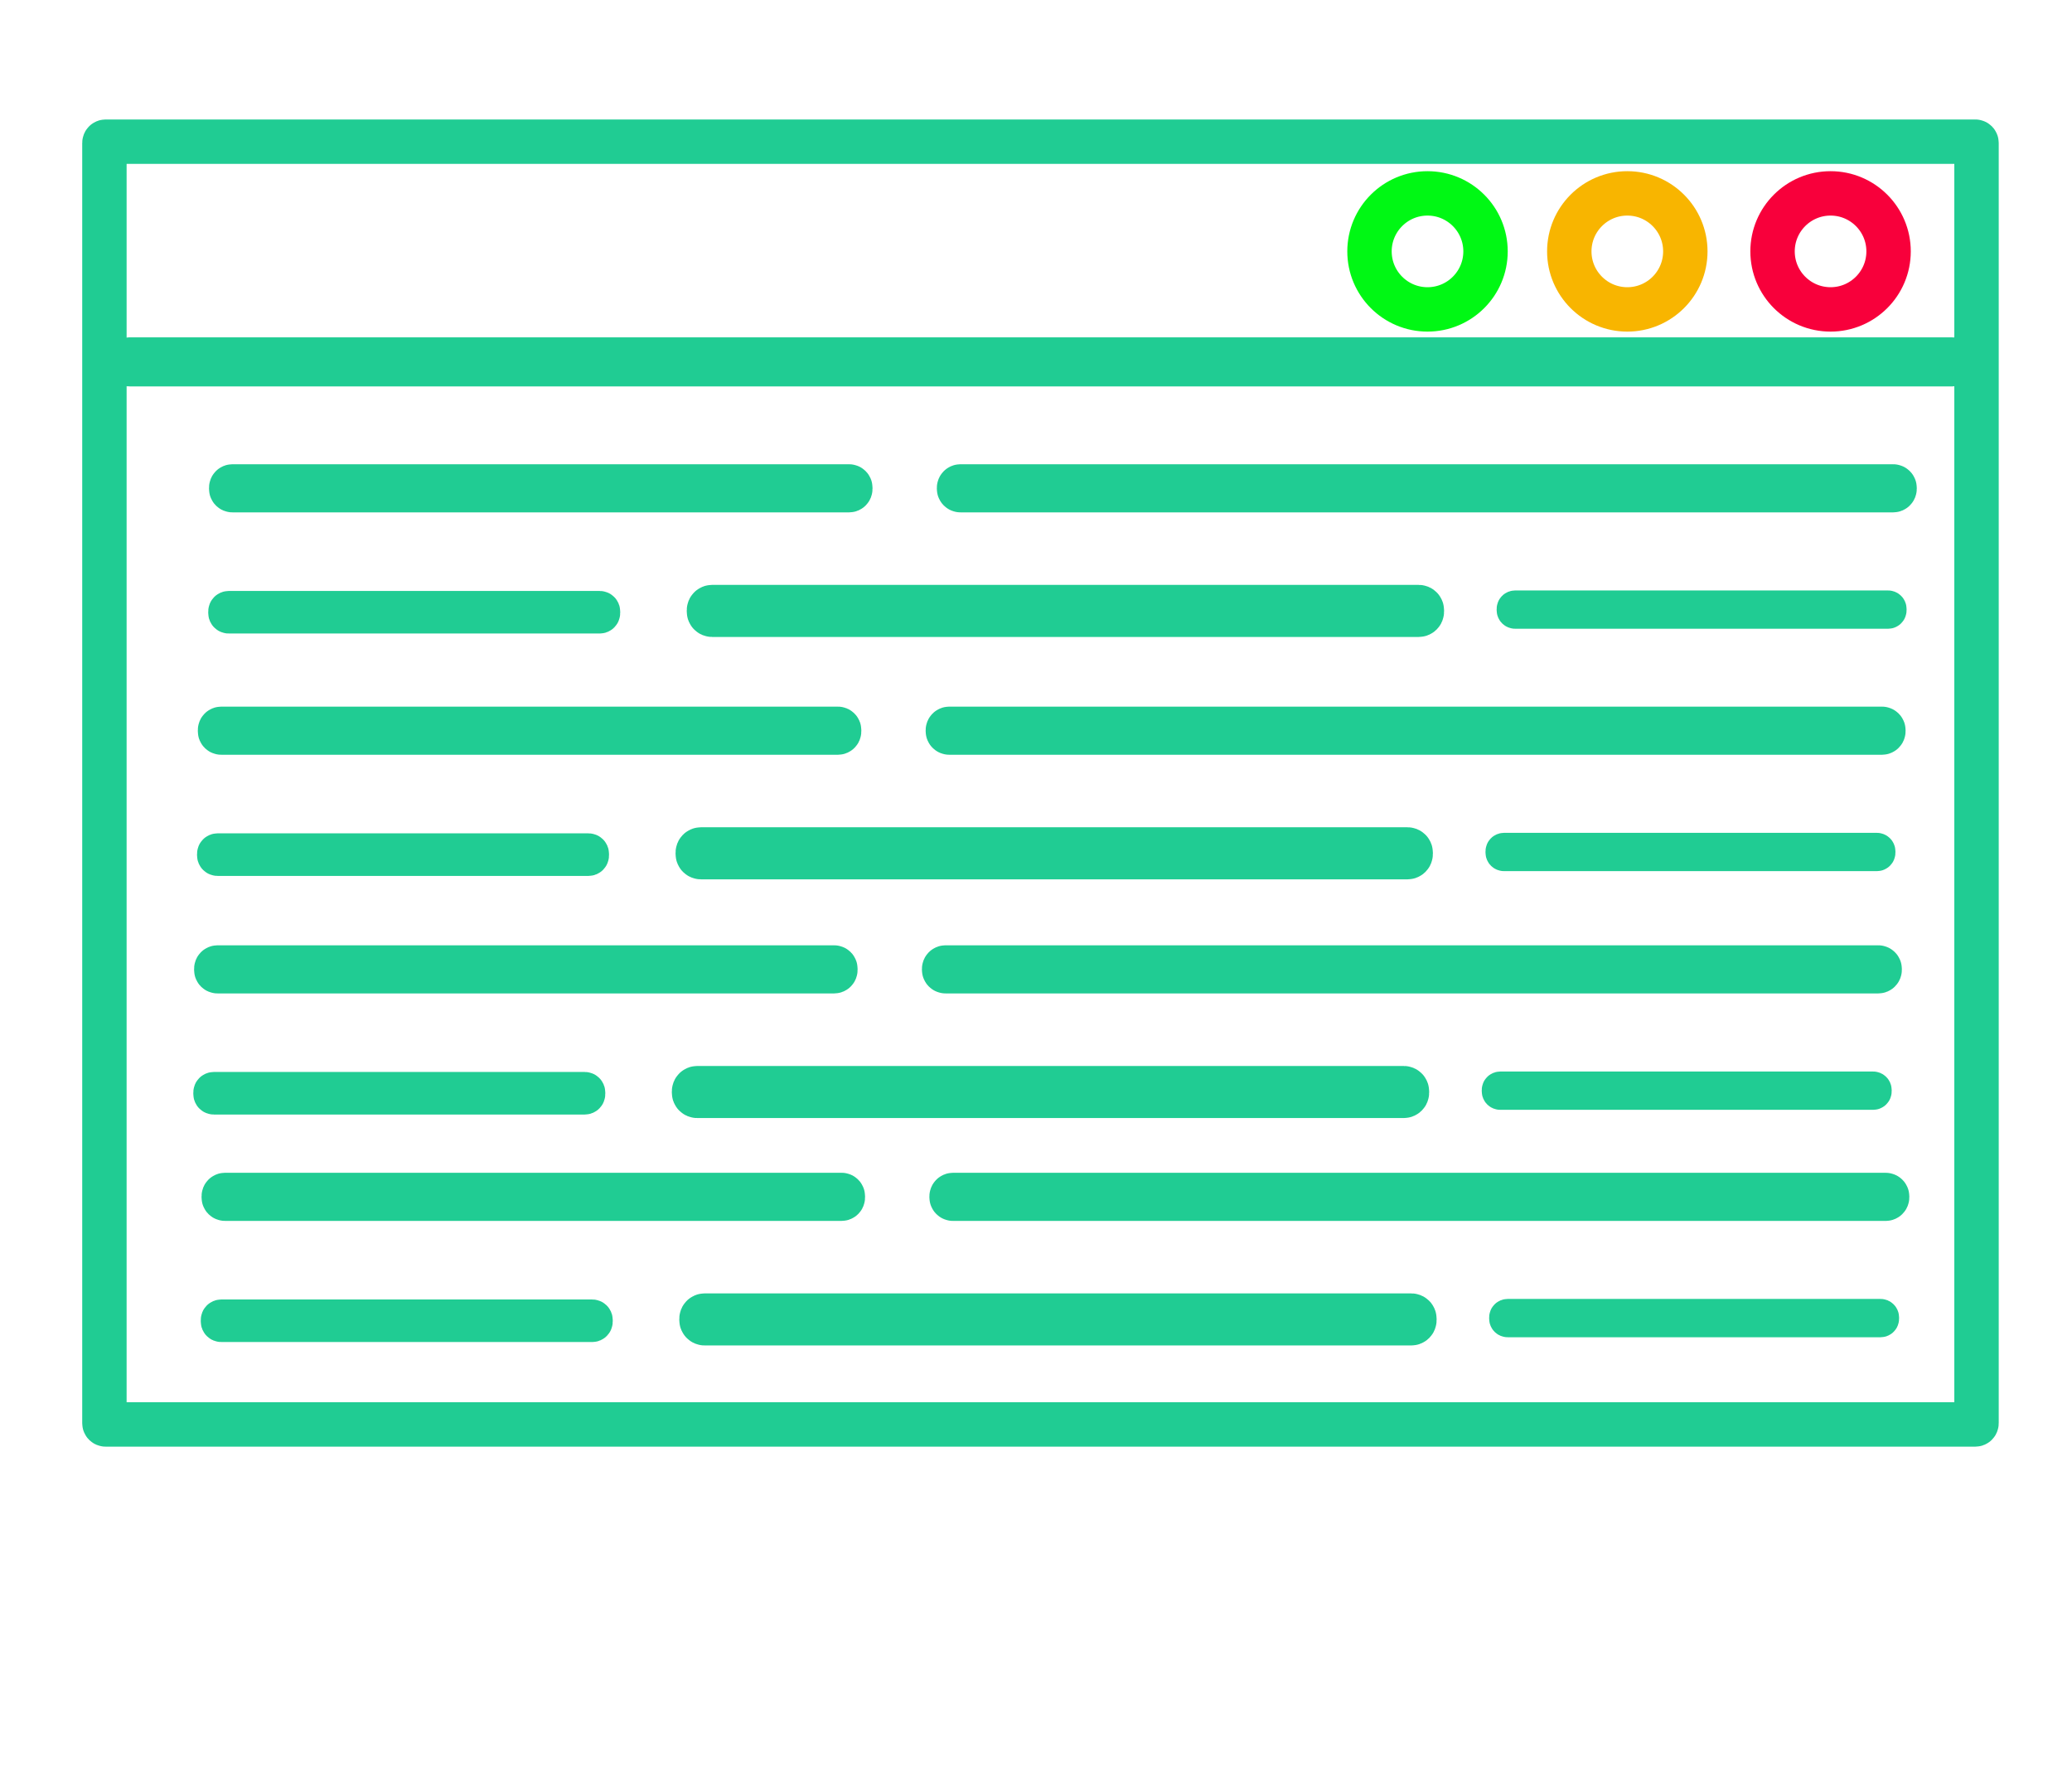
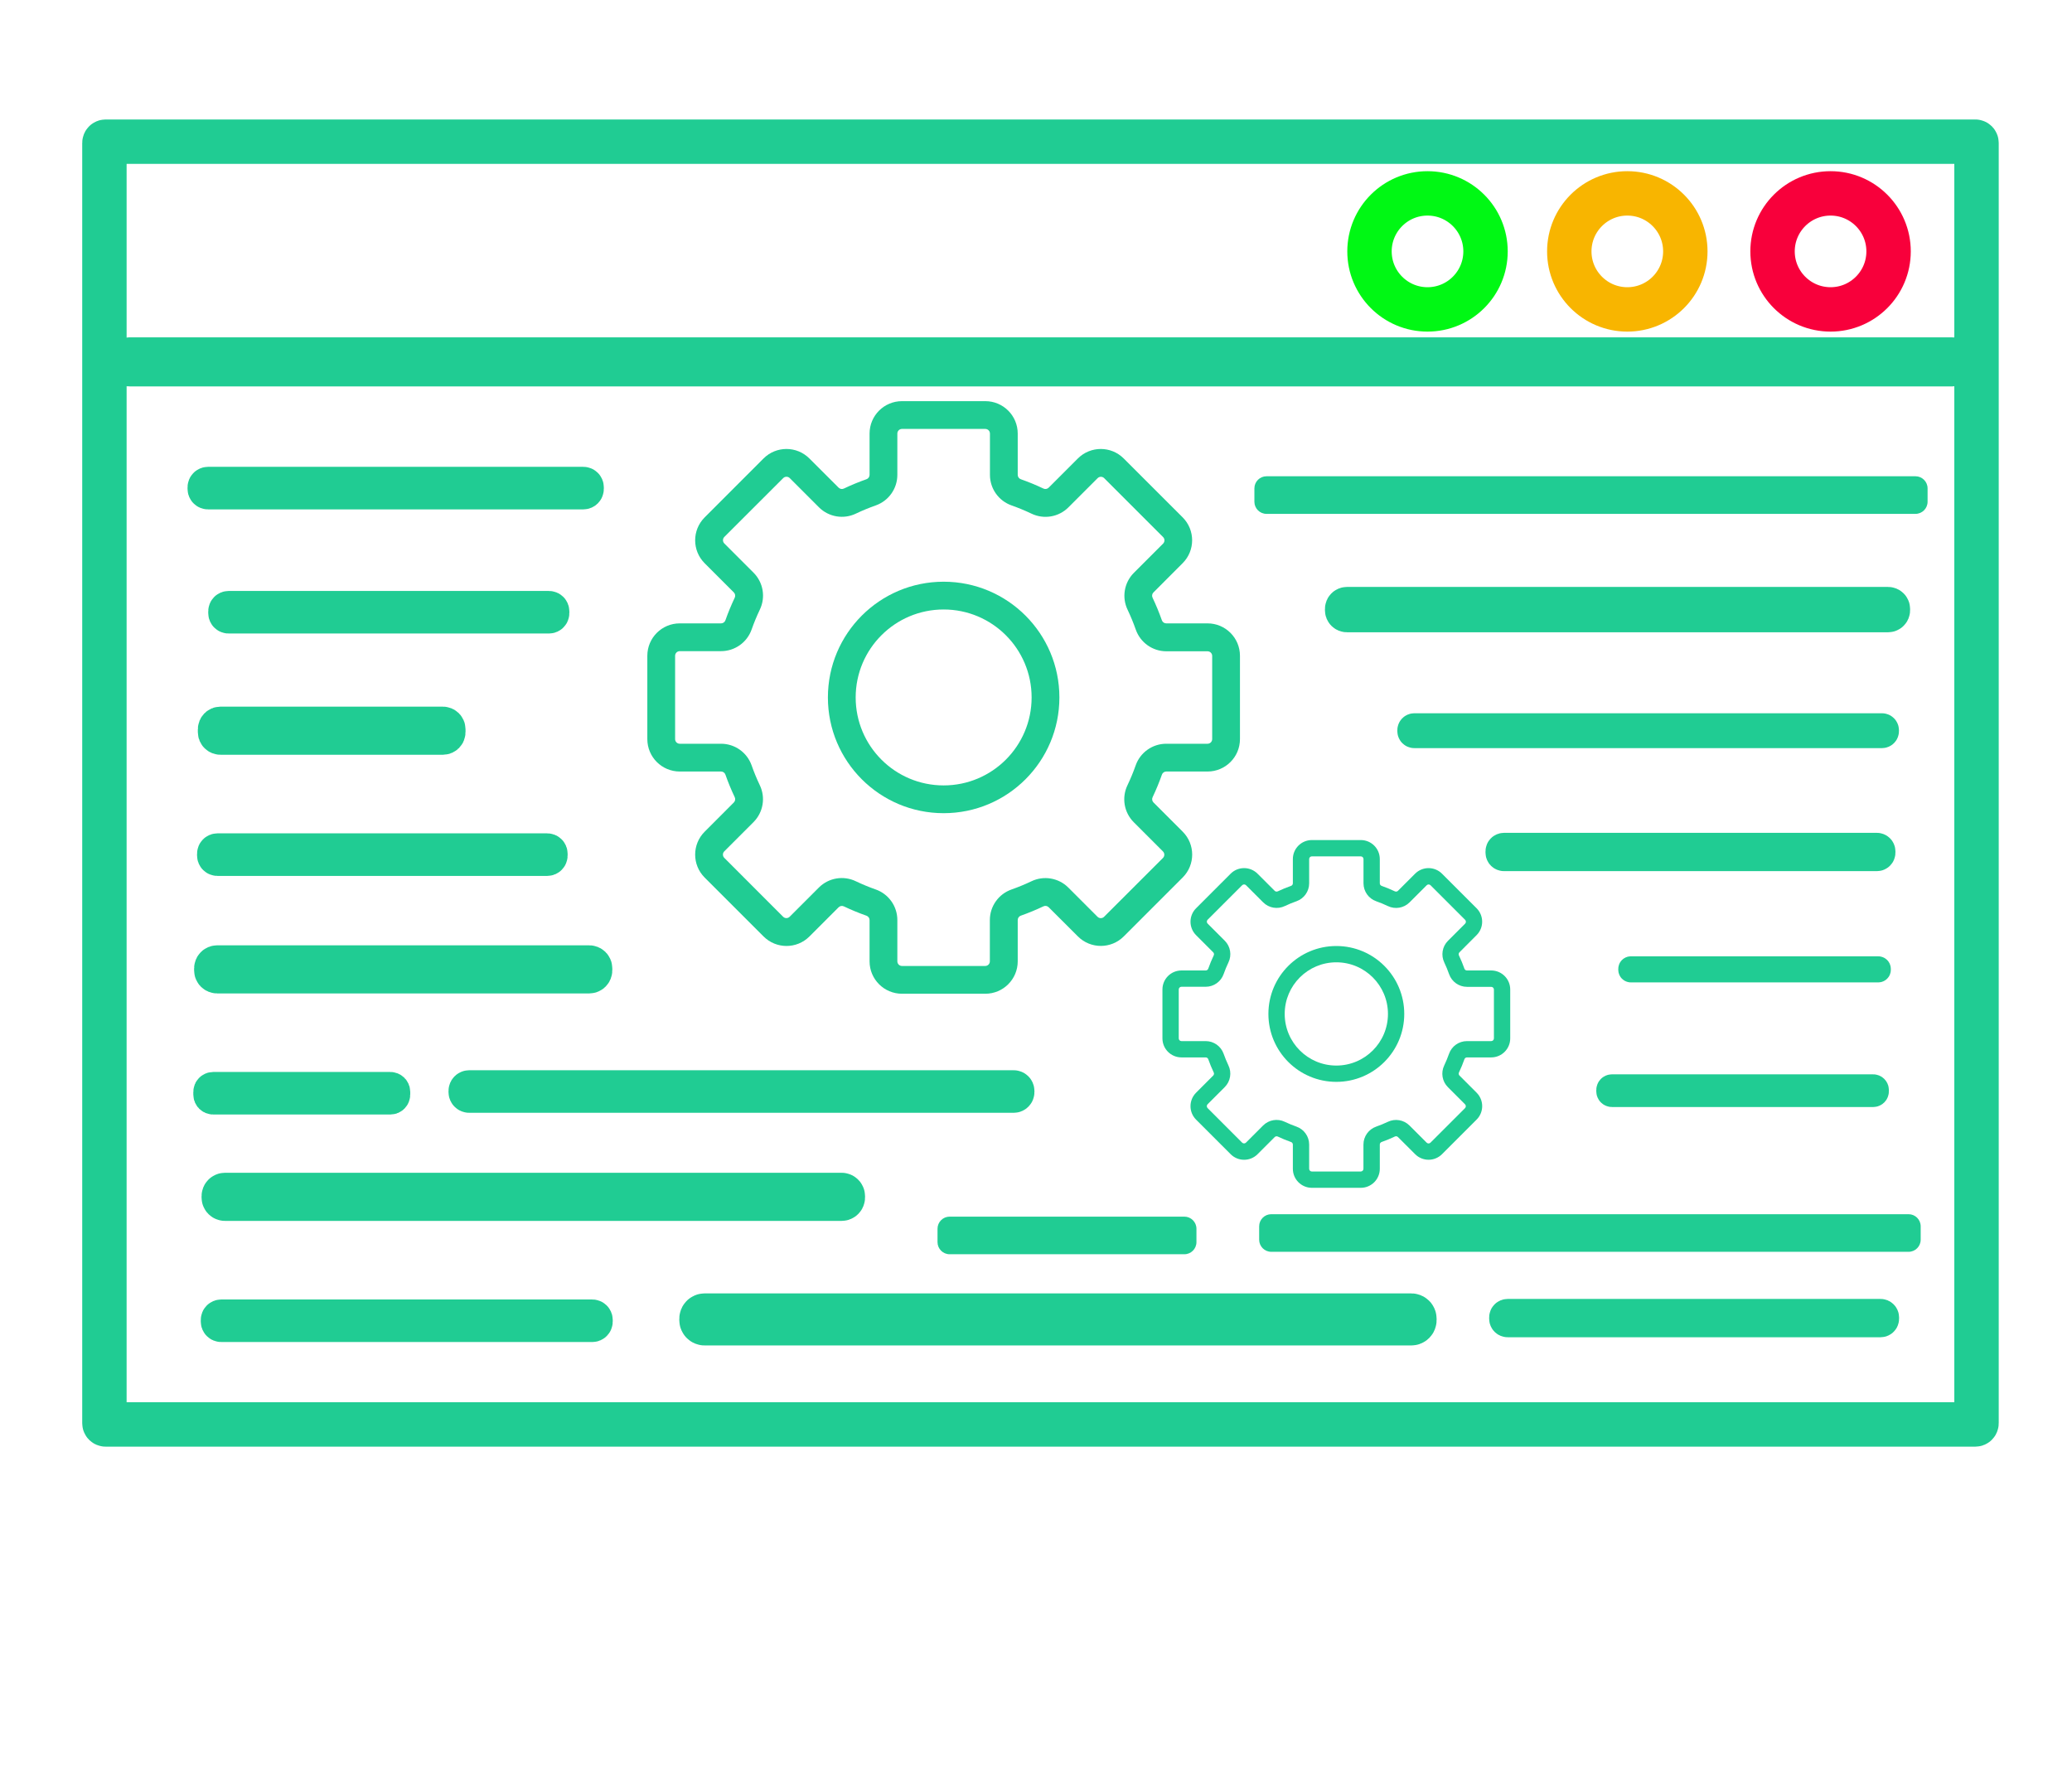
<svg xmlns="http://www.w3.org/2000/svg" id="svg8" width="210mm" height="180mm" version="1.1" viewBox="0 0 210 180">
  <defs id="defs868" />
-   <g id="layer1" fill="none">
-     <g id="g841" transform="translate(-.75595 -129.27)" stroke="#20cc93">
-       <rect id="rect835" x="11.339" y="143.63" width="189.74" height="130.02" ry=".122" stroke-width="4.5" />
-       <rect id="rect837" x="13.828" y="165.87" width="184.85" height=".156" ry=".04" stroke-width="4.817" />
-     </g>
-     <g stroke-width="4.5" id="g840">
-       <circle id="path851" cx="185.53" cy="25.481" r="5.88" stroke="#f8003b" />
-       <circle id="circle853" cx="164.93" cy="25.481" r="5.88" stroke="#f8b500" />
-       <circle id="circle855" cx="144.68" cy="25.481" r="5.88" stroke="#00f814" />
-     </g>
-     <g stroke="#20cc93" id="g862">
-       <rect id="rect857" x="23.435" y="49.305" width="62.744" height=".378" ry=".122" stroke-width="4.5" />
-       <rect id="rect859" x="97.258" y="49.362" width="94.702" height=".263" ry=".085" stroke-width="4.615" />
-       <rect id="rect861" x="153.44" y="61.599" width="38.042" height=".378" ry=".122" stroke-width="3.504" />
-       <rect id="rect863" x="72.048" y="61.727" width="71.866" height=".389" ry=".125" stroke-width="4.888" />
-       <rect id="rect865" x="23.032" y="61.826" width="37.899" height=".459" ry=".148" stroke-width="3.854" />
-       <rect id="rect867" x="22.301" y="73.873" width="62.744" height=".378" ry=".122" stroke-width="4.5" />
-       <rect id="rect869" x="96.124" y="73.93" width="94.702" height=".263" ry=".085" stroke-width="4.615" />
-       <rect id="rect871" x="152.31" y="86.167" width="38.042" height=".378" ry=".122" stroke-width="3.504" />
-       <rect id="rect873" x="70.914" y="86.295" width="71.866" height=".389" ry=".125" stroke-width="4.888" />
-       <rect id="rect875" x="21.898" y="86.394" width="37.899" height=".459" ry=".148" stroke-width="3.854" />
-       <rect id="rect877" x="21.923" y="98.064" width="62.744" height=".378" ry=".122" stroke-width="4.5" />
-       <rect id="rect879" x="95.746" y="98.121" width="94.702" height=".263" ry=".085" stroke-width="4.615" />
-       <rect id="rect881" x="151.93" y="110.36" width="38.042" height=".378" ry=".122" stroke-width="3.504" />
-       <rect id="rect883" x="70.536" y="110.49" width="71.866" height=".389" ry=".125" stroke-width="4.888" />
-       <rect id="rect885" x="21.52" y="110.58" width="37.899" height=".459" ry=".148" stroke-width="3.854" />
-       <rect id="rect887" x="22.679" y="121.12" width="62.744" height=".378" ry=".122" stroke-width="4.5" />
-       <rect id="rect889" x="96.502" y="121.18" width="94.702" height=".263" ry=".085" stroke-width="4.615" />
-       <rect id="rect891" x="152.68" y="133.41" width="38.042" height=".378" ry=".122" stroke-width="3.504" />
-       <rect id="rect893" x="71.292" y="133.54" width="71.866" height=".389" ry=".125" stroke-width="4.888" />
-       <rect id="rect895" x="22.276" y="133.64" width="37.899" height=".459" ry=".148" stroke-width="3.854" />
-     </g>
+   <g id="g841" transform="translate(-0.75595,-129.27)" stroke="#20cc93" style="fill:none">
+     <rect id="rect835" x="11.339" y="143.63" width="189.74" height="130.02" ry="0.122" stroke-width="4.5" />
+     <rect id="rect837" x="13.828" y="165.87" width="184.85" height="0.156" ry="0.04" stroke-width="4.817" />
  </g>
+   <g stroke-width="4.5" id="g840" style="fill:none">
+     <circle id="path851" cx="185.53" cy="25.481" r="5.88" stroke="#f8003b" />
+     <circle id="circle853" cx="164.93" cy="25.481" r="5.88" stroke="#f8b500" />
+     <circle id="circle855" cx="144.68" cy="25.481" r="5.88" stroke="#00f814" />
+   </g>
+   <rect id="rect861" x="136.394" y="61.599" width="55.088" height="0.378" ry="0.122" stroke-width="4.217" style="fill:none;stroke:#20cc93" />
+   <rect id="rect865" x="23.004" y="61.798" width="32.801" height="0.515" ry="0.166" stroke-width="3.798" style="fill:none;stroke:#20cc93" />
+   <rect id="rect867" x="22.075" y="73.647" width="23.083" height="0.831" ry="0.268" stroke-width="4.047" style="fill:none;stroke:#20cc93" />
+   <rect id="rect869" x="143.257" y="73.93" width="47.569" height="0.263" ry="0.085" stroke-width="3.271" style="fill:none;stroke:#20cc93" />
+   <rect id="rect871" x="152.31" y="86.167" width="38.042" height="0.378" ry="0.122" stroke-width="3.504" style="fill:none;stroke:#20cc93" />
+   <rect id="rect875" x="21.876" y="86.372" width="33.749" height="0.504" ry="0.162" stroke-width="3.809" style="fill:none;stroke:#20cc93" />
+   <rect id="rect877" x="21.827" y="97.968" width="38.077" height="0.571" ry="0.184" stroke-width="4.307" style="fill:none;stroke:#20cc93" />
+   <rect id="rect879" x="165.205" y="98.121" width="25.243" height="0.263" ry="0.085" stroke-width="2.382" style="fill:none;stroke:#20cc93" />
+   <rect id="rect881" x="163.254" y="110.36" width="26.718" height="0.378" ry="0.122" stroke-width="2.937" style="fill:none;stroke:#20cc93" />
+   <rect id="rect885" x="21.355" y="110.415" width="18.461" height="0.788" ry="0.254" stroke-width="3.525" style="fill:none;stroke:#20cc93" />
+   <rect id="rect887" x="22.679" y="121.12" width="62.744" height="0.378" ry="0.122" stroke-width="4.5" style="fill:none;stroke:#20cc93" />
+   <rect id="rect889" x="127.618" y="123.069" width="67.046" height="3.812" ry="1.228" stroke-width="14.772" style="fill:#20cc93;fill-opacity:1;stroke:none" />
+   <rect id="rect891" x="152.68" y="133.41" width="38.042" height="0.378" ry="0.122" stroke-width="3.504" style="fill:none;stroke:#20cc93" />
+   <rect id="rect893" x="71.292" y="133.54" width="71.866" height="0.389" ry="0.125" stroke-width="4.888" style="fill:none;stroke:#20cc93" />
+   <rect id="rect895" x="22.276" y="133.64" width="37.899" height="0.459" ry="0.148" stroke-width="3.854" style="fill:none;stroke:#20cc93" />
+   <g id="g970" transform="matrix(0.2753782,0,0,0.2753782,117.8147,85.14623)" style="fill:#20cc93;fill-opacity:1">
+     <path d="M 64,39 A 25,25 0 1 0 89,64 25,25 0 0 0 64,39 Z m 0,44 A 19,19 0 1 1 83,64 19,19 0 0 1 64,83 Z" id="path966" style="fill:#20cc93;fill-opacity:1" />
+     <path d="m 121,48 h -8.93 a 1,1 0 0 1 -0.94,-0.68 49.9,49.9 0 0 0 -2,-4.85 1,1 0 0 1 0.18,-1.15 L 115.62,35 a 7,7 0 0 0 0,-9.9 L 102.89,12.38 a 7,7 0 0 0 -9.9,0 l -6.31,6.31 a 1,1 0 0 1 -1.15,0.18 49.76,49.76 0 0 0 -4.85,-2 A 1,1 0 0 1 80,15.93 V 7 A 7,7 0 0 0 73,0 H 55 a 7,7 0 0 0 -7,7 v 8.93 a 1,1 0 0 1 -0.68,0.94 49.9,49.9 0 0 0 -4.85,2 1,1 0 0 1 -1.15,-0.18 L 35,12.38 a 7,7 0 0 0 -9.9,0 L 12.38,25.11 a 7,7 0 0 0 0,9.9 l 6.31,6.31 a 1,1 0 0 1 0.18,1.15 49.76,49.76 0 0 0 -2,4.85 A 1,1 0 0 1 15.93,48 H 7 a 7,7 0 0 0 -7,7 v 18 a 7,7 0 0 0 7,7 h 8.93 a 1,1 0 0 1 0.94,0.68 49.9,49.9 0 0 0 2,4.85 1,1 0 0 1 -0.18,1.15 L 12.38,93 a 7,7 0 0 0 0,9.9 l 12.73,12.73 a 7,7 0 0 0 9.9,0 l 6.31,-6.31 a 1,1 0 0 1 1.15,-0.18 49.76,49.76 0 0 0 4.85,2 1,1 0 0 1 0.68,0.94 V 121 a 7,7 0 0 0 7,7 h 18 a 7,7 0 0 0 7,-7 v -8.93 a 1,1 0 0 1 0.68,-0.94 49.9,49.9 0 0 0 4.85,-2 1,1 0 0 1 1.15,0.18 l 6.32,6.31 a 7,7 0 0 0 9.9,0 l 12.73,-12.73 a 7,7 0 0 0 0,-9.9 l -6.31,-6.31 a 1,1 0 0 1 -0.18,-1.15 49.76,49.76 0 0 0 2,-4.85 1,1 0 0 1 0.94,-0.68 H 121 a 7,7 0 0 0 7,-7 V 55 a 7,7 0 0 0 -7,-7 z m 1,25 a 1,1 0 0 1 -1,1 h -8.93 a 7,7 0 0 0 -6.6,4.69 43.9,43.9 0 0 1 -1.76,4.26 7,7 0 0 0 1.35,8 l 6.31,6.31 a 1,1 0 0 1 0,1.41 l -12.72,12.71 a 1,1 0 0 1 -1.41,0 l -6.31,-6.31 a 7,7 0 0 0 -8,-1.35 43.88,43.88 0 0 1 -4.27,1.76 7,7 0 0 0 -4.68,6.6 V 121 a 1,1 0 0 1 -1,1 H 55 a 1,1 0 0 1 -1,-1 v -8.93 a 7,7 0 0 0 -4.69,-6.6 43.9,43.9 0 0 1 -4.26,-1.76 7,7 0 0 0 -8,1.35 l -6.31,6.31 a 1,1 0 0 1 -1.41,0 L 16.62,98.65 a 1,1 0 0 1 0,-1.41 l 6.31,-6.31 a 7,7 0 0 0 1.35,-8 A 43.88,43.88 0 0 1 22.52,78.66 7,7 0 0 0 15.93,74 H 7 A 1,1 0 0 1 6,73 V 55 a 1,1 0 0 1 1,-1 h 8.93 a 7,7 0 0 0 6.6,-4.69 43.9,43.9 0 0 1 1.76,-4.26 7,7 0 0 0 -1.35,-8 l -6.31,-6.31 a 1,1 0 0 1 0,-1.41 L 29.35,16.62 a 1,1 0 0 1 1.41,0 l 6.31,6.31 a 7,7 0 0 0 8,1.35 43.88,43.88 0 0 1 4.27,-1.76 A 7,7 0 0 0 54,15.93 V 7 a 1,1 0 0 1 1,-1 h 18 a 1,1 0 0 1 1,1 v 8.93 a 7,7 0 0 0 4.69,6.6 43.9,43.9 0 0 1 4.26,1.76 7,7 0 0 0 8,-1.35 l 6.31,-6.31 a 1,1 0 0 1 1.41,0 l 12.73,12.73 a 1,1 0 0 1 0,1.41 l -6.31,6.31 a 7,7 0 0 0 -1.35,8 43.88,43.88 0 0 1 1.76,4.27 7,7 0 0 0 6.6,4.68 h 8.9 a 1,1 0 0 1 1,1 z" id="path968" style="fill:#20cc93;fill-opacity:1" />
+   </g>
+   <g id="g978" transform="matrix(0.4692496,0,0,0.4692496,65.6079,40.65989)" style="fill:#20cc93;fill-opacity:1">
+     <path d="M 64,39 A 25,25 0 1 0 89,64 25,25 0 0 0 64,39 Z m 0,44 A 19,19 0 1 1 83,64 19,19 0 0 1 64,83 Z" id="path974" style="fill:#20cc93;fill-opacity:1" />
+     <path d="m 121,48 h -8.93 a 1,1 0 0 1 -0.94,-0.68 49.9,49.9 0 0 0 -2,-4.85 1,1 0 0 1 0.18,-1.15 L 115.62,35 a 7,7 0 0 0 0,-9.9 L 102.89,12.38 a 7,7 0 0 0 -9.9,0 l -6.31,6.31 a 1,1 0 0 1 -1.15,0.18 49.76,49.76 0 0 0 -4.85,-2 A 1,1 0 0 1 80,15.93 V 7 A 7,7 0 0 0 73,0 H 55 a 7,7 0 0 0 -7,7 v 8.93 a 1,1 0 0 1 -0.68,0.94 49.9,49.9 0 0 0 -4.85,2 1,1 0 0 1 -1.15,-0.18 L 35,12.38 a 7,7 0 0 0 -9.9,0 L 12.38,25.11 a 7,7 0 0 0 0,9.9 l 6.31,6.31 a 1,1 0 0 1 0.18,1.15 49.76,49.76 0 0 0 -2,4.85 A 1,1 0 0 1 15.93,48 H 7 a 7,7 0 0 0 -7,7 v 18 a 7,7 0 0 0 7,7 h 8.93 a 1,1 0 0 1 0.94,0.68 49.9,49.9 0 0 0 2,4.85 1,1 0 0 1 -0.18,1.15 L 12.38,93 a 7,7 0 0 0 0,9.9 l 12.73,12.73 a 7,7 0 0 0 9.9,0 l 6.31,-6.31 a 1,1 0 0 1 1.15,-0.18 49.76,49.76 0 0 0 4.85,2 1,1 0 0 1 0.68,0.94 V 121 a 7,7 0 0 0 7,7 h 18 a 7,7 0 0 0 7,-7 v -8.93 a 1,1 0 0 1 0.68,-0.94 49.9,49.9 0 0 0 4.85,-2 1,1 0 0 1 1.15,0.18 l 6.32,6.31 a 7,7 0 0 0 9.9,0 l 12.73,-12.73 a 7,7 0 0 0 0,-9.9 l -6.31,-6.31 a 1,1 0 0 1 -0.18,-1.15 49.76,49.76 0 0 0 2,-4.85 1,1 0 0 1 0.94,-0.68 H 121 a 7,7 0 0 0 7,-7 V 55 a 7,7 0 0 0 -7,-7 z m 1,25 a 1,1 0 0 1 -1,1 h -8.93 a 7,7 0 0 0 -6.6,4.69 43.9,43.9 0 0 1 -1.76,4.26 7,7 0 0 0 1.35,8 l 6.31,6.31 a 1,1 0 0 1 0,1.41 l -12.72,12.71 a 1,1 0 0 1 -1.41,0 l -6.31,-6.31 a 7,7 0 0 0 -8,-1.35 43.88,43.88 0 0 1 -4.27,1.76 7,7 0 0 0 -4.68,6.6 V 121 a 1,1 0 0 1 -1,1 H 55 a 1,1 0 0 1 -1,-1 v -8.93 a 7,7 0 0 0 -4.69,-6.6 43.9,43.9 0 0 1 -4.26,-1.76 7,7 0 0 0 -8,1.35 l -6.31,6.31 a 1,1 0 0 1 -1.41,0 L 16.62,98.65 a 1,1 0 0 1 0,-1.41 l 6.31,-6.31 a 7,7 0 0 0 1.35,-8 A 43.88,43.88 0 0 1 22.52,78.66 7,7 0 0 0 15.93,74 H 7 A 1,1 0 0 1 6,73 V 55 a 1,1 0 0 1 1,-1 h 8.93 a 7,7 0 0 0 6.6,-4.69 43.9,43.9 0 0 1 1.76,-4.26 7,7 0 0 0 -1.35,-8 l -6.31,-6.31 a 1,1 0 0 1 0,-1.41 L 29.35,16.62 a 1,1 0 0 1 1.41,0 l 6.31,6.31 a 7,7 0 0 0 8,1.35 43.88,43.88 0 0 1 4.27,-1.76 A 7,7 0 0 0 54,15.93 V 7 a 1,1 0 0 1 1,-1 h 18 a 1,1 0 0 1 1,1 v 8.93 a 7,7 0 0 0 4.69,6.6 43.9,43.9 0 0 1 4.26,1.76 7,7 0 0 0 8,-1.35 l 6.31,-6.31 a 1,1 0 0 1 1.41,0 l 12.73,12.73 a 1,1 0 0 1 0,1.41 l -6.31,6.31 a 7,7 0 0 0 -1.35,8 43.88,43.88 0 0 1 1.76,4.27 7,7 0 0 0 6.6,4.68 h 8.9 a 1,1 0 0 1 1,1 z" id="path976" style="fill:#20cc93;fill-opacity:1" />
+   </g>
+   <rect id="rect980" x="127.135" y="48.273" width="68.228" height="3.812" ry="1.228" stroke-width="14.902" style="fill:#20cc93;fill-opacity:1;stroke:none" />
+   <rect id="rect982" x="20.937" y="49.246" width="38.333" height="0.455" ry="0.147" stroke-width="3.858" style="fill:none;stroke:#20cc93" />
+   <rect id="rect984" x="47.446" y="110.467" width="55.405" height="0.335" ry="0.108" stroke-width="3.978" style="fill:none;stroke:#20cc93" />
+   <rect id="rect986" x="95.019" y="123.316" width="26.243" height="3.812" ry="1.228" stroke-width="9.242" style="fill:#20cc93;fill-opacity:1;stroke:none" />
</svg>
